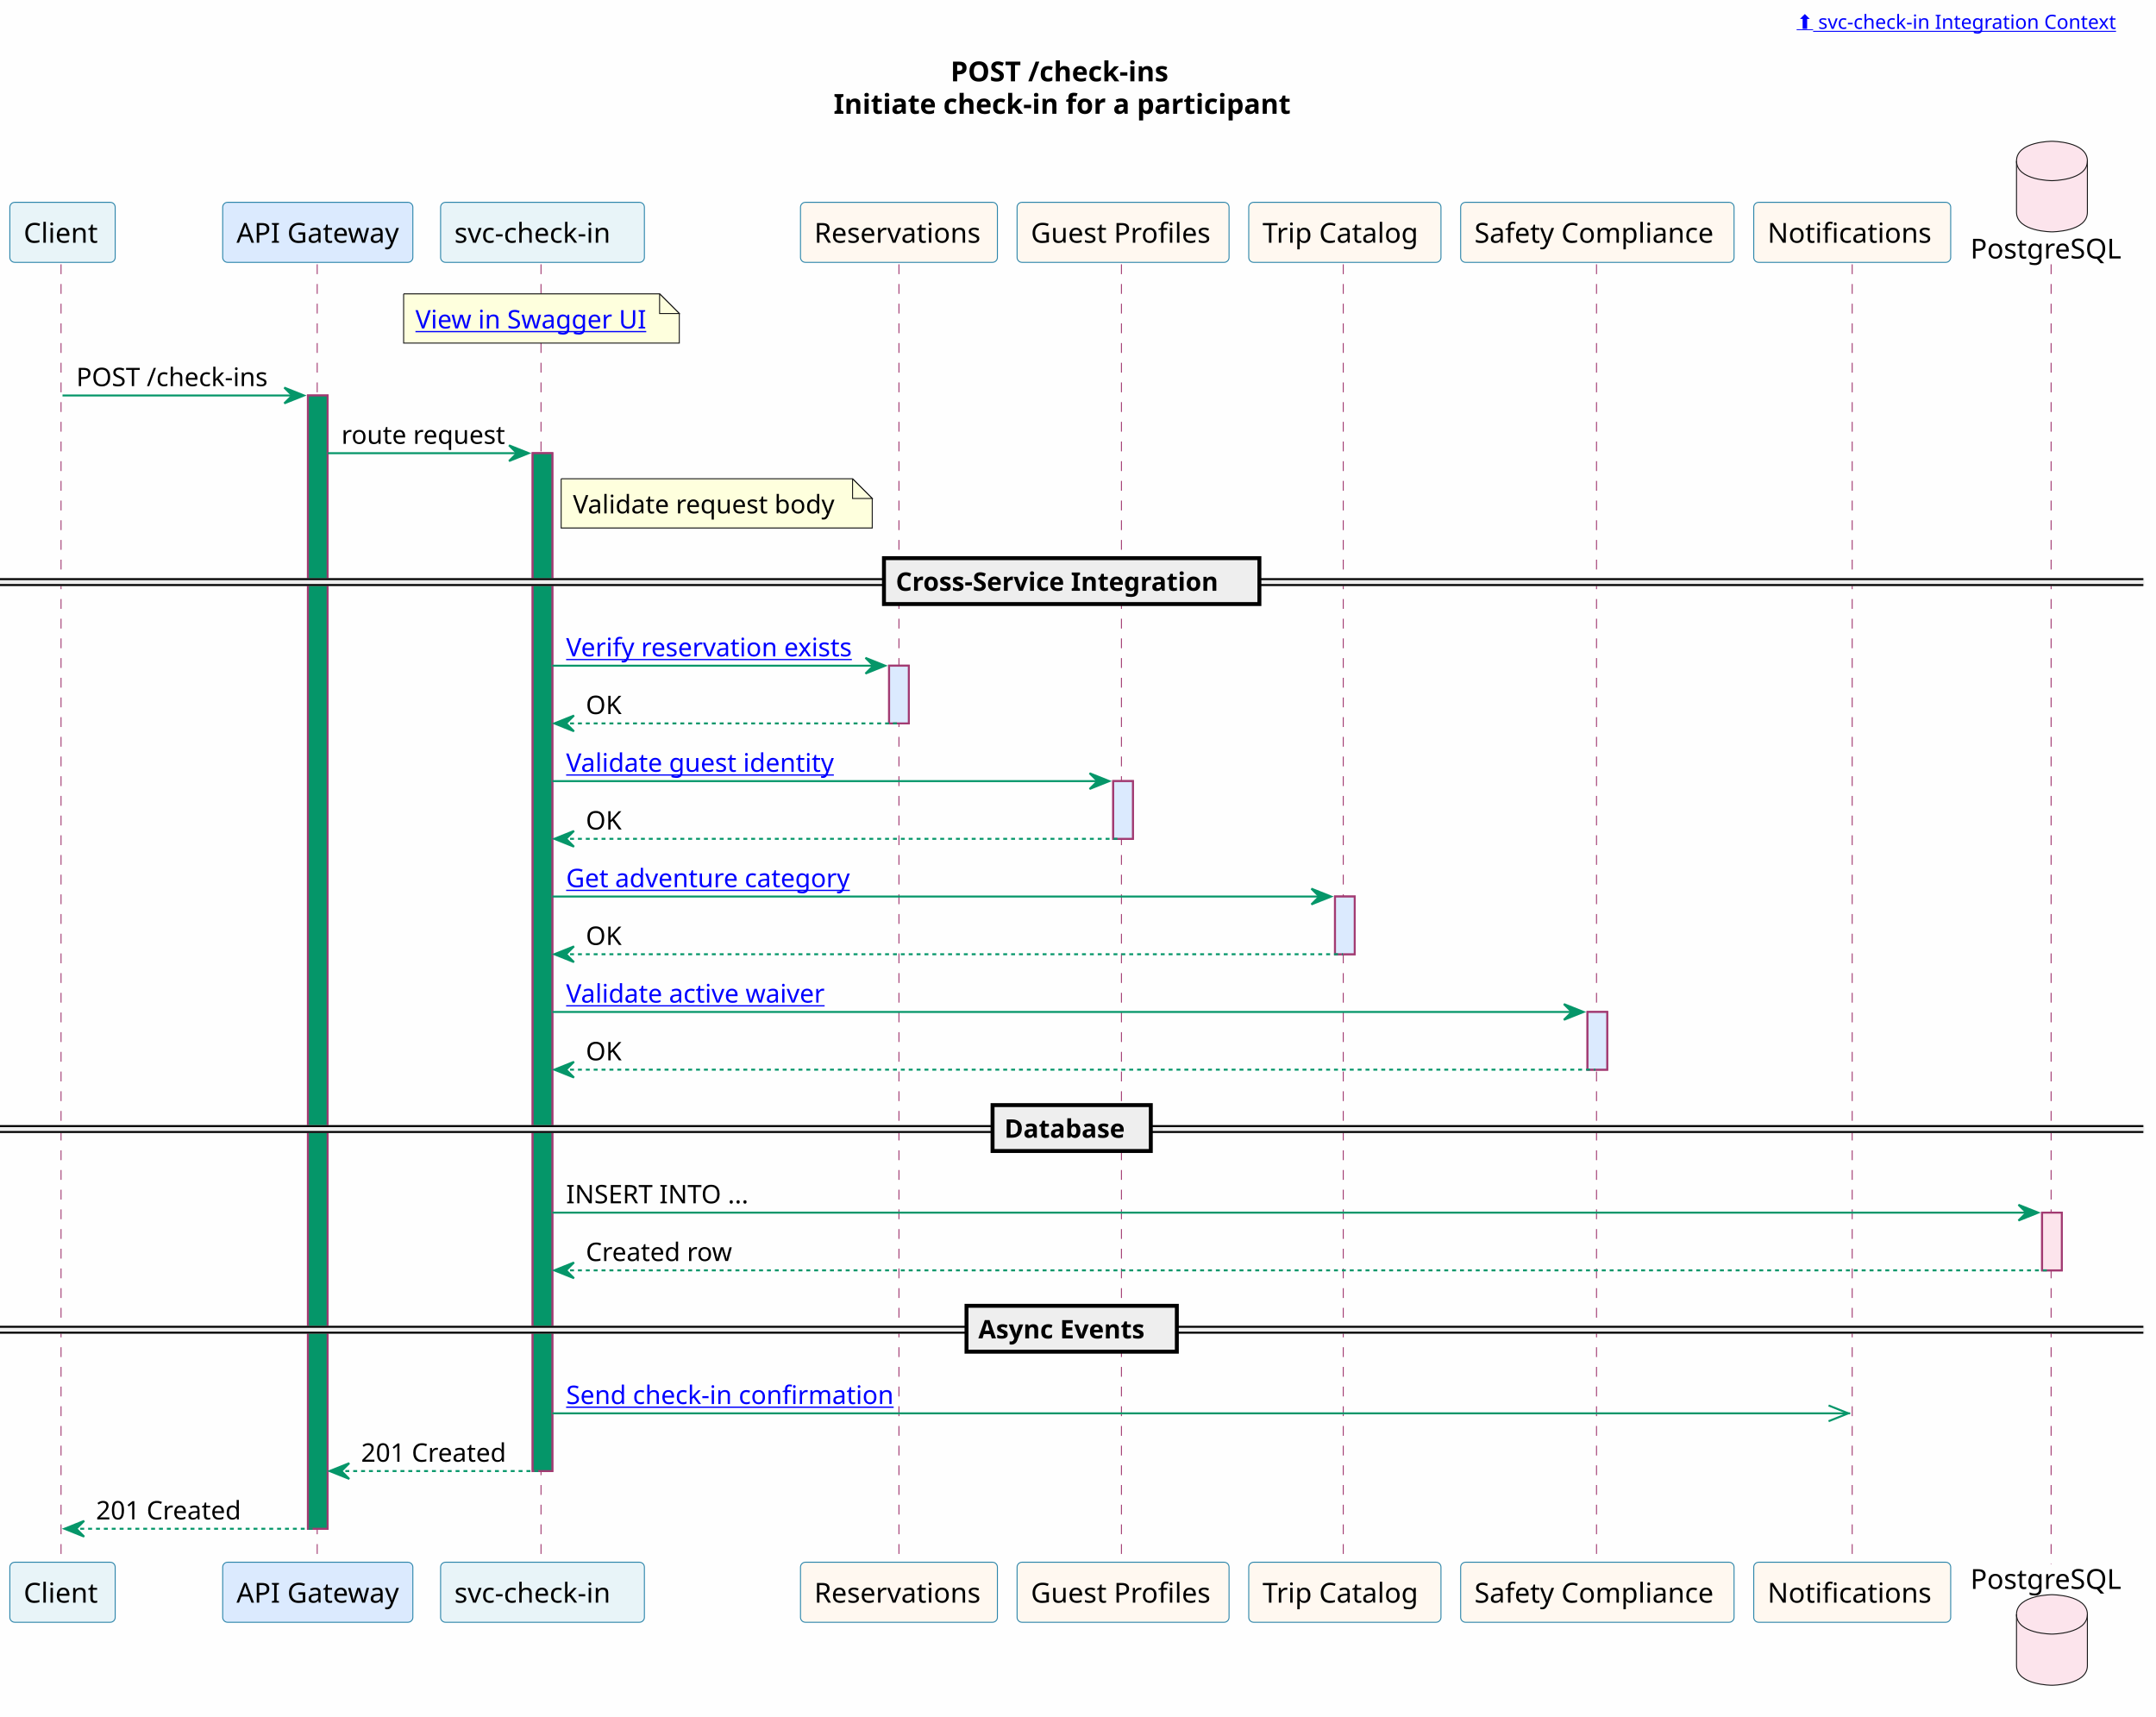
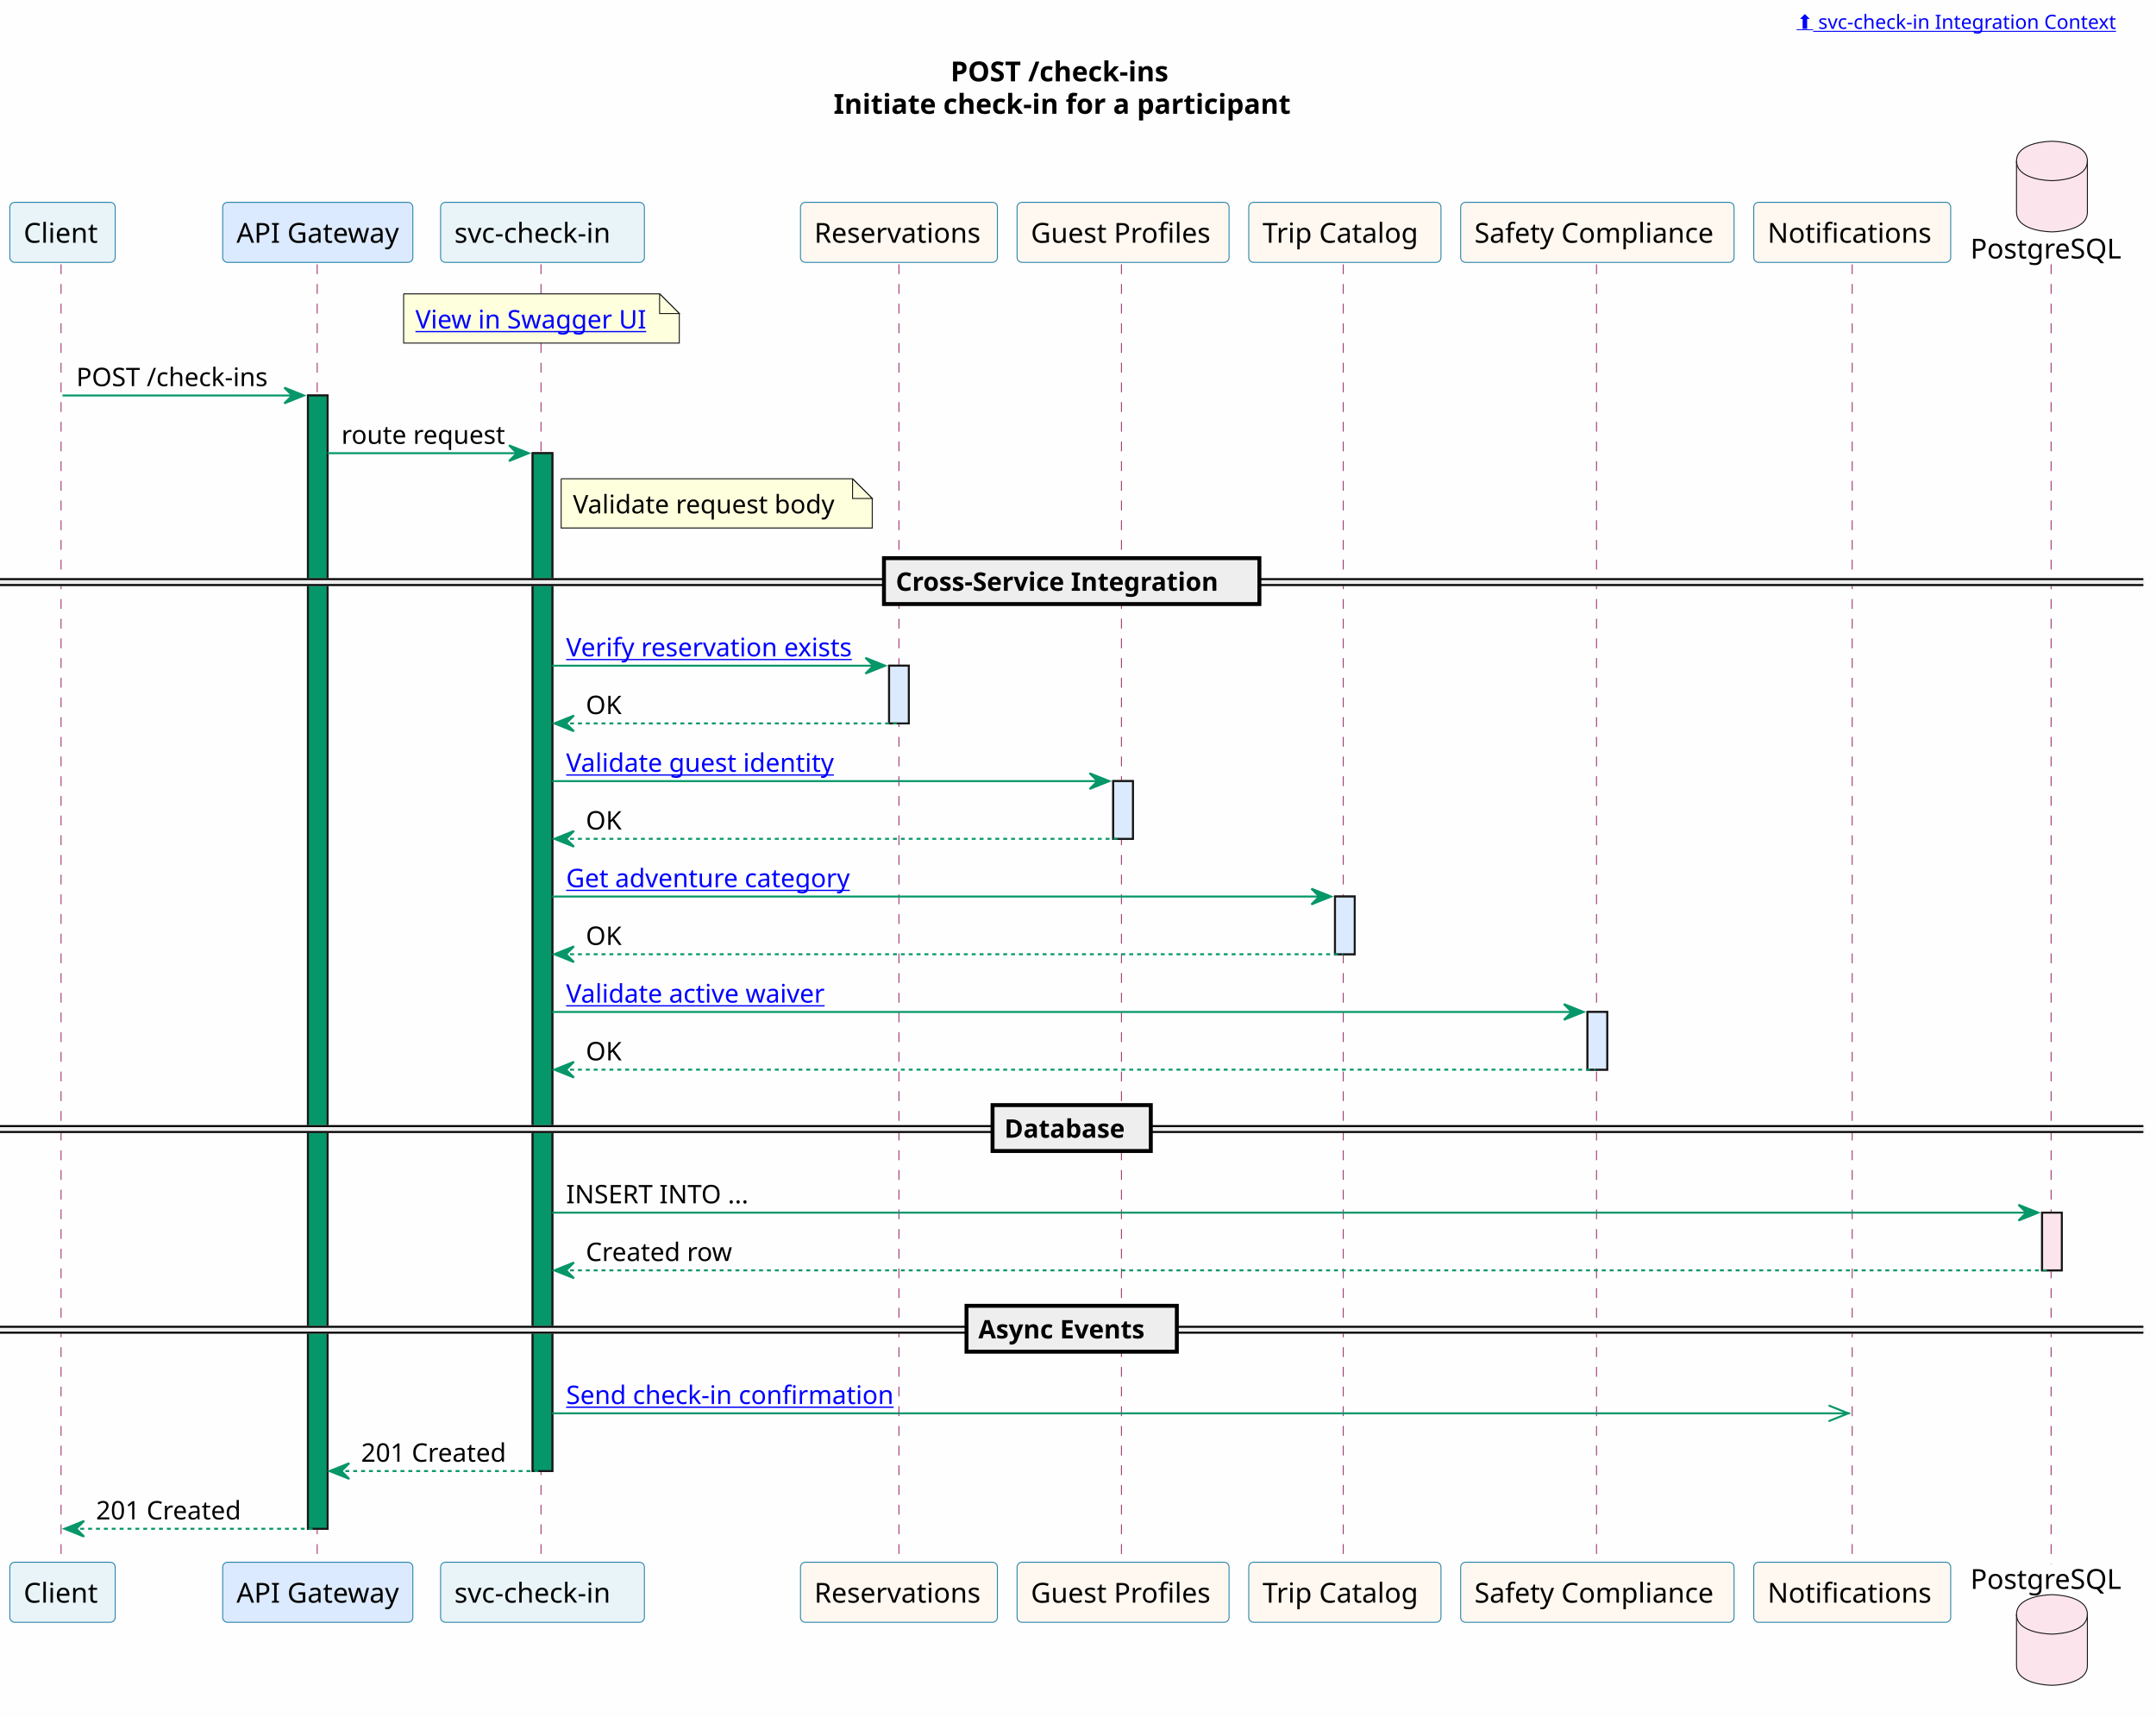
<svg xmlns="http://www.w3.org/2000/svg" xmlns:xlink="http://www.w3.org/1999/xlink" contentStyleType="text/css" data-diagram-type="SEQUENCE" height="872px" preserveAspectRatio="none" style="width:1095px;height:872px;background:#FEFEFE;" version="1.1" viewBox="0 0 1095 872" width="1095px" zoomAndPan="magnify">
  <defs />
  <g>
    <rect fill="#FEFEFE" height="872" style="stroke:none;stroke-width:1;" width="1095" x="0" y="0" />
-     <text fill="#000000" font-family="Segoe UI" font-size="14" font-weight="bold" lengthAdjust="spacing" textLength="122.062" x="482.759" y="41.312">POST /check-ins</text>
-     <text fill="#000000" font-family="Segoe UI" font-size="14" font-weight="bold" lengthAdjust="spacing" textLength="240.844" x="423.368" y="57.801">Initiate check-in for a participant</text>
-     <g>
-       <rect fill="#059669" height="575.59" style="stroke:#A23B72;stroke-width:1;" width="10" x="156.39" y="200.863" />
-     </g>
-     <g>
-       <rect fill="#059669" height="516.969" style="stroke:#A23B72;stroke-width:1;" width="10" x="270.525" y="230.174" />
-     </g>
-     <g>
-       <rect fill="#DBEAFE" height="29.311" style="stroke:#A23B72;stroke-width:1;" width="10" x="451.564" y="338.106" />
-     </g>
-     <g>
-       <rect fill="#DBEAFE" height="29.311" style="stroke:#A23B72;stroke-width:1;" width="10" x="565.392" y="396.727" />
-     </g>
-     <g>
-       <rect fill="#DBEAFE" height="29.311" style="stroke:#A23B72;stroke-width:1;" width="10" x="678.033" y="455.348" />
-     </g>
-     <g>
-       <rect fill="#DBEAFE" height="29.311" style="stroke:#A23B72;stroke-width:1;" width="10" x="806.274" y="513.969" />
-     </g>
-     <g>
-       <rect fill="#FCE4EC" height="29.311" style="stroke:#A23B72;stroke-width:1;" width="10" x="1037.155" y="615.9" />
-     </g>
-     <g>
-       <rect fill="#000000" fill-opacity="0" height="660.211" width="8" x="27.752" y="134.242" />
-       <line style="stroke:#A23B72;stroke-width:0.5;stroke-dasharray:5,5;" x1="31" x2="31" y1="134.242" y2="794.453" />
-     </g>
-     <g>
-       <rect fill="#000000" fill-opacity="0" height="660.211" width="8" x="157.39" y="134.242" />
-       <line style="stroke:#A23B72;stroke-width:0.5;stroke-dasharray:5,5;" x1="161.101" x2="161.101" y1="134.242" y2="794.453" />
-     </g>
-     <g>
-       <rect fill="#000000" fill-opacity="0" height="660.211" width="8" x="271.525" y="134.242" />
-       <line style="stroke:#A23B72;stroke-width:0.5;stroke-dasharray:5,5;" x1="274.773" x2="274.773" y1="134.242" y2="794.453" />
-     </g>
-     <g>
-       <rect fill="#000000" fill-opacity="0" height="660.211" width="8" x="452.564" y="134.242" />
-       <line style="stroke:#A23B72;stroke-width:0.5;stroke-dasharray:5,5;" x1="456.562" x2="456.562" y1="134.242" y2="794.453" />
-     </g>
-     <g>
-       <rect fill="#000000" fill-opacity="0" height="660.211" width="8" x="566.392" y="134.242" />
-       <line style="stroke:#A23B72;stroke-width:0.5;stroke-dasharray:5,5;" x1="569.565" x2="569.565" y1="134.242" y2="794.453" />
-     </g>
-     <g>
-       <rect fill="#000000" fill-opacity="0" height="660.211" width="8" x="679.033" y="134.242" />
-       <line style="stroke:#A23B72;stroke-width:0.5;stroke-dasharray:5,5;" x1="682.218" x2="682.218" y1="134.242" y2="794.453" />
-     </g>
-     <g>
-       <rect fill="#000000" fill-opacity="0" height="660.211" width="8" x="807.274" y="134.242" />
-       <line style="stroke:#A23B72;stroke-width:0.5;stroke-dasharray:5,5;" x1="810.849" x2="810.849" y1="134.242" y2="794.453" />
-     </g>
-     <g>
-       <rect fill="#000000" fill-opacity="0" height="660.211" width="8" x="936.715" y="134.242" />
-       <line style="stroke:#A23B72;stroke-width:0.5;stroke-dasharray:5,5;" x1="940.7" x2="940.7" y1="134.242" y2="794.453" />
-     </g>
-     <g>
-       <rect fill="#000000" fill-opacity="0" height="660.211" width="8" x="1038.155" y="134.242" />
-       <line style="stroke:#A23B72;stroke-width:0.5;stroke-dasharray:5,5;" x1="1041.73" x2="1041.73" y1="134.242" y2="794.453" />
-     </g>
-     <g class="participant participant-head" data-participant="Client">
+     <text fill="#000000" font-family="'Segoe UI'" font-size="14" font-weight="bold" lengthAdjust="spacing" textLength="122.062" x="482.759" y="41.312">POST /check-ins</text>
+     <text fill="#000000" font-family="'Segoe UI'" font-size="14" font-weight="bold" lengthAdjust="spacing" textLength="240.844" x="423.368" y="57.801">Initiate check-in for a participant</text>
+     <g>
+       <rect fill="#059669" height="575.59" style="stroke:#181818;stroke-width:1;" width="10" x="156.39" y="200.863" />
+     </g>
+     <g>
+       <rect fill="#059669" height="516.969" style="stroke:#181818;stroke-width:1;" width="10" x="270.525" y="230.174" />
+     </g>
+     <g>
+       <rect fill="#DBEAFE" height="29.311" style="stroke:#181818;stroke-width:1;" width="10" x="451.564" y="338.106" />
+     </g>
+     <g>
+       <rect fill="#DBEAFE" height="29.311" style="stroke:#181818;stroke-width:1;" width="10" x="565.392" y="396.727" />
+     </g>
+     <g>
+       <rect fill="#DBEAFE" height="29.311" style="stroke:#181818;stroke-width:1;" width="10" x="678.033" y="455.348" />
+     </g>
+     <g>
+       <rect fill="#DBEAFE" height="29.311" style="stroke:#181818;stroke-width:1;" width="10" x="806.274" y="513.969" />
+     </g>
+     <g>
+       <rect fill="#FCE4EC" height="29.311" style="stroke:#181818;stroke-width:1;" width="10" x="1037.155" y="615.9" />
+     </g>
+     <g class="participant-lifeline" data-entity-uid="part1" data-qualified-name="Client" id="part1-lifeline">
+       <g>
+         <rect fill="#000000" fill-opacity="0" height="660.211" width="8" x="27.752" y="134.242" />
+         <line style="stroke:#A23B72;stroke-width:0.5;stroke-dasharray:5,5;" x1="31" x2="31" y1="134.242" y2="794.453" />
+       </g>
+     </g>
+     <g class="participant-lifeline" data-entity-uid="part2" data-qualified-name="GW" id="part2-lifeline">
+       <g>
+         <rect fill="#000000" fill-opacity="0" height="660.211" width="8" x="157.39" y="134.242" />
+         <line style="stroke:#A23B72;stroke-width:0.5;stroke-dasharray:5,5;" x1="161.101" x2="161.101" y1="134.242" y2="794.453" />
+       </g>
+     </g>
+     <g class="participant-lifeline" data-entity-uid="part3" data-qualified-name="Svc" id="part3-lifeline">
+       <g>
+         <rect fill="#000000" fill-opacity="0" height="660.211" width="8" x="271.525" y="134.242" />
+         <line style="stroke:#A23B72;stroke-width:0.5;stroke-dasharray:5,5;" x1="274.773" x2="274.773" y1="134.242" y2="794.453" />
+       </g>
+     </g>
+     <g class="participant-lifeline" data-entity-uid="part4" data-qualified-name="Res" id="part4-lifeline">
+       <g>
+         <rect fill="#000000" fill-opacity="0" height="660.211" width="8" x="452.564" y="134.242" />
+         <line style="stroke:#A23B72;stroke-width:0.5;stroke-dasharray:5,5;" x1="456.562" x2="456.562" y1="134.242" y2="794.453" />
+       </g>
+     </g>
+     <g class="participant-lifeline" data-entity-uid="part5" data-qualified-name="GP" id="part5-lifeline">
+       <g>
+         <rect fill="#000000" fill-opacity="0" height="660.211" width="8" x="566.392" y="134.242" />
+         <line style="stroke:#A23B72;stroke-width:0.5;stroke-dasharray:5,5;" x1="569.565" x2="569.565" y1="134.242" y2="794.453" />
+       </g>
+     </g>
+     <g class="participant-lifeline" data-entity-uid="part6" data-qualified-name="TC" id="part6-lifeline">
+       <g>
+         <rect fill="#000000" fill-opacity="0" height="660.211" width="8" x="679.033" y="134.242" />
+         <line style="stroke:#A23B72;stroke-width:0.5;stroke-dasharray:5,5;" x1="682.218" x2="682.218" y1="134.242" y2="794.453" />
+       </g>
+     </g>
+     <g class="participant-lifeline" data-entity-uid="part7" data-qualified-name="Safety" id="part7-lifeline">
+       <g>
+         <rect fill="#000000" fill-opacity="0" height="660.211" width="8" x="807.274" y="134.242" />
+         <line style="stroke:#A23B72;stroke-width:0.5;stroke-dasharray:5,5;" x1="810.849" x2="810.849" y1="134.242" y2="794.453" />
+       </g>
+     </g>
+     <g class="participant-lifeline" data-entity-uid="part8" data-qualified-name="Ntfy" id="part8-lifeline">
+       <g>
+         <rect fill="#000000" fill-opacity="0" height="660.211" width="8" x="936.715" y="134.242" />
+         <line style="stroke:#A23B72;stroke-width:0.5;stroke-dasharray:5,5;" x1="940.7" x2="940.7" y1="134.242" y2="794.453" />
+       </g>
+     </g>
+     <g class="participant-lifeline" data-entity-uid="part9" data-qualified-name="DB" id="part9-lifeline">
+       <g>
+         <rect fill="#000000" fill-opacity="0" height="660.211" width="8" x="1038.155" y="134.242" />
+         <line style="stroke:#A23B72;stroke-width:0.5;stroke-dasharray:5,5;" x1="1041.73" x2="1041.73" y1="134.242" y2="794.453" />
+       </g>
+     </g>
+     <g class="participant participant-head" data-entity-uid="part1" data-qualified-name="Client" id="part1-head">
      <a href="/applications/" target="_top" title="/applications/" xlink:actuate="onRequest" xlink:href="/applications/" xlink:show="new" xlink:title="/applications/" xlink:type="simple">
        <rect fill="#E8F4F8" height="30.488" rx="2.5" ry="2.5" style="stroke:#2E86AB;stroke-width:0.5;" width="53.505" x="5" y="102.754" />
-         <text fill="#000000" font-family="Segoe UI" font-size="14" lengthAdjust="spacing" textLength="39.505" x="12" y="123.289">Client</text>
-       </a>
-     </g>
-     <g class="participant participant-tail" data-participant="Client">
+         <text fill="#000000" font-family="'Segoe UI'" font-size="14" lengthAdjust="spacing" textLength="39.505" x="12" y="123.289">Client</text>
+       </a>
+     </g>
+     <g class="participant participant-tail" data-entity-uid="part1" data-qualified-name="Client" id="part1-tail">
      <a href="/applications/" target="_top" title="/applications/" xlink:actuate="onRequest" xlink:href="/applications/" xlink:show="new" xlink:title="/applications/" xlink:type="simple">
        <rect fill="#E8F4F8" height="30.488" rx="2.5" ry="2.5" style="stroke:#2E86AB;stroke-width:0.5;" width="53.505" x="5" y="793.453" />
-         <text fill="#000000" font-family="Segoe UI" font-size="14" lengthAdjust="spacing" textLength="39.505" x="12" y="813.988">Client</text>
-       </a>
-     </g>
-     <g class="participant participant-head" data-participant="GW">
-       <rect fill="#DBEAFE" height="30.488" rx="2.5" ry="2.5" style="stroke:#2E86AB;stroke-width:0.5;" width="96.578" x="113.101" y="102.754" />
-       <text fill="#000000" font-family="Segoe UI" font-size="14" lengthAdjust="spacing" textLength="82.578" x="120.101" y="123.289">API Gateway</text>
-     </g>
-     <g class="participant participant-tail" data-participant="GW">
-       <rect fill="#DBEAFE" height="30.488" rx="2.5" ry="2.5" style="stroke:#2E86AB;stroke-width:0.5;" width="96.578" x="113.101" y="793.453" />
-       <text fill="#000000" font-family="Segoe UI" font-size="14" lengthAdjust="spacing" textLength="82.578" x="120.101" y="813.988">API Gateway</text>
-     </g>
-     <g class="participant participant-head" data-participant="Svc">
+         <text fill="#000000" font-family="'Segoe UI'" font-size="14" lengthAdjust="spacing" textLength="39.505" x="12" y="813.988">Client</text>
+       </a>
+     </g>
+     <g class="participant participant-head" data-entity-uid="part2" data-qualified-name="GW" id="part2-head">
+       <a href="/actors/#api-gateway" target="_top" title="/actors/#api-gateway" xlink:actuate="onRequest" xlink:href="/actors/#api-gateway" xlink:show="new" xlink:title="/actors/#api-gateway" xlink:type="simple">
+         <rect fill="#DBEAFE" height="30.488" rx="2.5" ry="2.5" style="stroke:#2E86AB;stroke-width:0.5;" width="96.578" x="113.101" y="102.754" />
+         <text fill="#000000" font-family="'Segoe UI'" font-size="14" lengthAdjust="spacing" textLength="82.578" x="120.101" y="123.289">API Gateway</text>
+       </a>
+     </g>
+     <g class="participant participant-tail" data-entity-uid="part2" data-qualified-name="GW" id="part2-tail">
+       <a href="/actors/#api-gateway" target="_top" title="/actors/#api-gateway" xlink:actuate="onRequest" xlink:href="/actors/#api-gateway" xlink:show="new" xlink:title="/actors/#api-gateway" xlink:type="simple">
+         <rect fill="#DBEAFE" height="30.488" rx="2.5" ry="2.5" style="stroke:#2E86AB;stroke-width:0.5;" width="96.578" x="113.101" y="793.453" />
+         <text fill="#000000" font-family="'Segoe UI'" font-size="14" lengthAdjust="spacing" textLength="82.578" x="120.101" y="813.988">API Gateway</text>
+       </a>
+     </g>
+     <g class="participant participant-head" data-entity-uid="part3" data-qualified-name="Svc" id="part3-head">
      <a href="/microservices/svc-check-in/" target="_top" title="/microservices/svc-check-in/" xlink:actuate="onRequest" xlink:href="/microservices/svc-check-in/" xlink:show="new" xlink:title="/microservices/svc-check-in/" xlink:type="simple">
        <rect fill="#E8F4F8" height="30.488" rx="2.5" ry="2.5" style="stroke:#2E86AB;stroke-width:0.5;" width="103.503" x="223.773" y="102.754" />
-         <text fill="#000000" font-family="Segoe UI" font-size="14" lengthAdjust="spacing" textLength="89.503" x="230.773" y="123.289">svc-check-in</text>
-       </a>
-     </g>
-     <g class="participant participant-tail" data-participant="Svc">
+         <text fill="#000000" font-family="'Segoe UI'" font-size="14" lengthAdjust="spacing" textLength="89.503" x="230.773" y="123.289">svc-check-in</text>
+       </a>
+     </g>
+     <g class="participant participant-tail" data-entity-uid="part3" data-qualified-name="Svc" id="part3-tail">
      <a href="/microservices/svc-check-in/" target="_top" title="/microservices/svc-check-in/" xlink:actuate="onRequest" xlink:href="/microservices/svc-check-in/" xlink:show="new" xlink:title="/microservices/svc-check-in/" xlink:type="simple">
        <rect fill="#E8F4F8" height="30.488" rx="2.5" ry="2.5" style="stroke:#2E86AB;stroke-width:0.5;" width="103.503" x="223.773" y="793.453" />
-         <text fill="#000000" font-family="Segoe UI" font-size="14" lengthAdjust="spacing" textLength="89.503" x="230.773" y="813.988">svc-check-in</text>
-       </a>
-     </g>
-     <g class="participant participant-head" data-participant="Res">
+         <text fill="#000000" font-family="'Segoe UI'" font-size="14" lengthAdjust="spacing" textLength="89.503" x="230.773" y="813.988">svc-check-in</text>
+       </a>
+     </g>
+     <g class="participant participant-head" data-entity-uid="part4" data-qualified-name="Res" id="part4-head">
      <a href="/microservices/svc-reservations/" target="_top" title="/microservices/svc-reservations/" xlink:actuate="onRequest" xlink:href="/microservices/svc-reservations/" xlink:show="new" xlink:title="/microservices/svc-reservations/" xlink:type="simple">
        <rect fill="#FFF8F0" height="30.488" rx="2.5" ry="2.5" style="stroke:#2E86AB;stroke-width:0.5;" width="100.003" x="406.562" y="102.754" />
-         <text fill="#000000" font-family="Segoe UI" font-size="14" lengthAdjust="spacing" textLength="86.003" x="413.562" y="123.289">Reservations</text>
-       </a>
-     </g>
-     <g class="participant participant-tail" data-participant="Res">
+         <text fill="#000000" font-family="'Segoe UI'" font-size="14" lengthAdjust="spacing" textLength="86.003" x="413.562" y="123.289">Reservations</text>
+       </a>
+     </g>
+     <g class="participant participant-tail" data-entity-uid="part4" data-qualified-name="Res" id="part4-tail">
      <a href="/microservices/svc-reservations/" target="_top" title="/microservices/svc-reservations/" xlink:actuate="onRequest" xlink:href="/microservices/svc-reservations/" xlink:show="new" xlink:title="/microservices/svc-reservations/" xlink:type="simple">
        <rect fill="#FFF8F0" height="30.488" rx="2.5" ry="2.5" style="stroke:#2E86AB;stroke-width:0.5;" width="100.003" x="406.562" y="793.453" />
-         <text fill="#000000" font-family="Segoe UI" font-size="14" lengthAdjust="spacing" textLength="86.003" x="413.562" y="813.988">Reservations</text>
-       </a>
-     </g>
-     <g class="participant participant-head" data-participant="GP">
+         <text fill="#000000" font-family="'Segoe UI'" font-size="14" lengthAdjust="spacing" textLength="86.003" x="413.562" y="813.988">Reservations</text>
+       </a>
+     </g>
+     <g class="participant participant-head" data-entity-uid="part5" data-qualified-name="GP" id="part5-head">
      <a href="/microservices/svc-guest-profiles/" target="_top" title="/microservices/svc-guest-profiles/" xlink:actuate="onRequest" xlink:href="/microservices/svc-guest-profiles/" xlink:show="new" xlink:title="/microservices/svc-guest-profiles/" xlink:type="simple">
        <rect fill="#FFF8F0" height="30.488" rx="2.5" ry="2.5" style="stroke:#2E86AB;stroke-width:0.5;" width="107.652" x="516.565" y="102.754" />
-         <text fill="#000000" font-family="Segoe UI" font-size="14" lengthAdjust="spacing" textLength="93.652" x="523.565" y="123.289">Guest Profiles</text>
-       </a>
-     </g>
-     <g class="participant participant-tail" data-participant="GP">
+         <text fill="#000000" font-family="'Segoe UI'" font-size="14" lengthAdjust="spacing" textLength="93.652" x="523.565" y="123.289">Guest Profiles</text>
+       </a>
+     </g>
+     <g class="participant participant-tail" data-entity-uid="part5" data-qualified-name="GP" id="part5-tail">
      <a href="/microservices/svc-guest-profiles/" target="_top" title="/microservices/svc-guest-profiles/" xlink:actuate="onRequest" xlink:href="/microservices/svc-guest-profiles/" xlink:show="new" xlink:title="/microservices/svc-guest-profiles/" xlink:type="simple">
        <rect fill="#FFF8F0" height="30.488" rx="2.5" ry="2.5" style="stroke:#2E86AB;stroke-width:0.5;" width="107.652" x="516.565" y="793.453" />
-         <text fill="#000000" font-family="Segoe UI" font-size="14" lengthAdjust="spacing" textLength="93.652" x="523.565" y="813.988">Guest Profiles</text>
-       </a>
-     </g>
-     <g class="participant participant-head" data-participant="TC">
+         <text fill="#000000" font-family="'Segoe UI'" font-size="14" lengthAdjust="spacing" textLength="93.652" x="523.565" y="813.988">Guest Profiles</text>
+       </a>
+     </g>
+     <g class="participant participant-head" data-entity-uid="part6" data-qualified-name="TC" id="part6-head">
      <a href="/microservices/svc-trip-catalog/" target="_top" title="/microservices/svc-trip-catalog/" xlink:actuate="onRequest" xlink:href="/microservices/svc-trip-catalog/" xlink:show="new" xlink:title="/microservices/svc-trip-catalog/" xlink:type="simple">
        <rect fill="#FFF8F0" height="30.488" rx="2.5" ry="2.5" style="stroke:#2E86AB;stroke-width:0.5;" width="97.631" x="634.218" y="102.754" />
-         <text fill="#000000" font-family="Segoe UI" font-size="14" lengthAdjust="spacing" textLength="83.631" x="641.218" y="123.289">Trip Catalog</text>
-       </a>
-     </g>
-     <g class="participant participant-tail" data-participant="TC">
+         <text fill="#000000" font-family="'Segoe UI'" font-size="14" lengthAdjust="spacing" textLength="83.631" x="641.218" y="123.289">Trip Catalog</text>
+       </a>
+     </g>
+     <g class="participant participant-tail" data-entity-uid="part6" data-qualified-name="TC" id="part6-tail">
      <a href="/microservices/svc-trip-catalog/" target="_top" title="/microservices/svc-trip-catalog/" xlink:actuate="onRequest" xlink:href="/microservices/svc-trip-catalog/" xlink:show="new" xlink:title="/microservices/svc-trip-catalog/" xlink:type="simple">
        <rect fill="#FFF8F0" height="30.488" rx="2.5" ry="2.5" style="stroke:#2E86AB;stroke-width:0.5;" width="97.631" x="634.218" y="793.453" />
-         <text fill="#000000" font-family="Segoe UI" font-size="14" lengthAdjust="spacing" textLength="83.631" x="641.218" y="813.988">Trip Catalog</text>
-       </a>
-     </g>
-     <g class="participant participant-head" data-participant="Safety">
+         <text fill="#000000" font-family="'Segoe UI'" font-size="14" lengthAdjust="spacing" textLength="83.631" x="641.218" y="813.988">Trip Catalog</text>
+       </a>
+     </g>
+     <g class="participant participant-head" data-entity-uid="part7" data-qualified-name="Safety" id="part7-head">
      <a href="/microservices/svc-safety-compliance/" target="_top" title="/microservices/svc-safety-compliance/" xlink:actuate="onRequest" xlink:href="/microservices/svc-safety-compliance/" xlink:show="new" xlink:title="/microservices/svc-safety-compliance/" xlink:type="simple">
        <rect fill="#FFF8F0" height="30.488" rx="2.5" ry="2.5" style="stroke:#2E86AB;stroke-width:0.5;" width="138.852" x="741.849" y="102.754" />
-         <text fill="#000000" font-family="Segoe UI" font-size="14" lengthAdjust="spacing" textLength="124.852" x="748.849" y="123.289">Safety Compliance</text>
-       </a>
-     </g>
-     <g class="participant participant-tail" data-participant="Safety">
+         <text fill="#000000" font-family="'Segoe UI'" font-size="14" lengthAdjust="spacing" textLength="124.852" x="748.849" y="123.289">Safety Compliance</text>
+       </a>
+     </g>
+     <g class="participant participant-tail" data-entity-uid="part7" data-qualified-name="Safety" id="part7-tail">
      <a href="/microservices/svc-safety-compliance/" target="_top" title="/microservices/svc-safety-compliance/" xlink:actuate="onRequest" xlink:href="/microservices/svc-safety-compliance/" xlink:show="new" xlink:title="/microservices/svc-safety-compliance/" xlink:type="simple">
        <rect fill="#FFF8F0" height="30.488" rx="2.5" ry="2.5" style="stroke:#2E86AB;stroke-width:0.5;" width="138.852" x="741.849" y="793.453" />
-         <text fill="#000000" font-family="Segoe UI" font-size="14" lengthAdjust="spacing" textLength="124.852" x="748.849" y="813.988">Safety Compliance</text>
-       </a>
-     </g>
-     <g class="participant participant-head" data-participant="Ntfy">
+         <text fill="#000000" font-family="'Segoe UI'" font-size="14" lengthAdjust="spacing" textLength="124.852" x="748.849" y="813.988">Safety Compliance</text>
+       </a>
+     </g>
+     <g class="participant participant-head" data-entity-uid="part8" data-qualified-name="Ntfy" id="part8-head">
      <a href="/microservices/svc-notifications/" target="_top" title="/microservices/svc-notifications/" xlink:actuate="onRequest" xlink:href="/microservices/svc-notifications/" xlink:show="new" xlink:title="/microservices/svc-notifications/" xlink:type="simple">
        <rect fill="#FFF8F0" height="30.488" rx="2.5" ry="2.5" style="stroke:#2E86AB;stroke-width:0.5;" width="100.03" x="890.7" y="102.754" />
-         <text fill="#000000" font-family="Segoe UI" font-size="14" lengthAdjust="spacing" textLength="86.03" x="897.7" y="123.289">Notifications</text>
-       </a>
-     </g>
-     <g class="participant participant-tail" data-participant="Ntfy">
+         <text fill="#000000" font-family="'Segoe UI'" font-size="14" lengthAdjust="spacing" textLength="86.03" x="897.7" y="123.289">Notifications</text>
+       </a>
+     </g>
+     <g class="participant participant-tail" data-entity-uid="part8" data-qualified-name="Ntfy" id="part8-tail">
      <a href="/microservices/svc-notifications/" target="_top" title="/microservices/svc-notifications/" xlink:actuate="onRequest" xlink:href="/microservices/svc-notifications/" xlink:show="new" xlink:title="/microservices/svc-notifications/" xlink:type="simple">
        <rect fill="#FFF8F0" height="30.488" rx="2.5" ry="2.5" style="stroke:#2E86AB;stroke-width:0.5;" width="100.03" x="890.7" y="793.453" />
-         <text fill="#000000" font-family="Segoe UI" font-size="14" lengthAdjust="spacing" textLength="86.03" x="897.7" y="813.988">Notifications</text>
-       </a>
-     </g>
-     <g class="participant participant-head" data-participant="DB">
-       <text fill="#000000" font-family="Segoe UI" font-size="14" lengthAdjust="spacing" textLength="76.85" x="1000.731" y="131.289">PostgreSQL</text>
+         <text fill="#000000" font-family="'Segoe UI'" font-size="14" lengthAdjust="spacing" textLength="86.03" x="897.7" y="813.988">Notifications</text>
+       </a>
+     </g>
+     <g class="participant participant-head" data-entity-uid="part9" data-qualified-name="DB" id="part9-head">
+       <text fill="#000000" font-family="'Segoe UI'" font-size="14" lengthAdjust="spacing" textLength="76.85" x="1000.731" y="131.289">PostgreSQL</text>
      <path d="M1024.155,81.754 C1024.155,71.754 1042.155,71.754 1042.155,71.754 C1042.155,71.754 1060.155,71.754 1060.155,81.754 L1060.155,107.754 C1060.155,117.754 1042.155,117.754 1042.155,117.754 C1042.155,117.754 1024.155,117.754 1024.155,107.754 L1024.155,81.754" fill="#FCE4EC" style="stroke:#181818;stroke-width:0.5;" />
      <path d="M1024.155,81.754 C1024.155,91.754 1042.155,91.754 1042.155,91.754 C1042.155,91.754 1060.155,91.754 1060.155,81.754" fill="none" style="stroke:#181818;stroke-width:0.5;" />
    </g>
-     <g class="participant participant-tail" data-participant="DB">
-       <text fill="#000000" font-family="Segoe UI" font-size="14" lengthAdjust="spacing" textLength="76.85" x="1000.731" y="806.988">PostgreSQL</text>
+     <g class="participant participant-tail" data-entity-uid="part9" data-qualified-name="DB" id="part9-tail">
+       <text fill="#000000" font-family="'Segoe UI'" font-size="14" lengthAdjust="spacing" textLength="76.85" x="1000.731" y="806.988">PostgreSQL</text>
      <path d="M1024.155,819.941 C1024.155,809.941 1042.155,809.941 1042.155,809.941 C1042.155,809.941 1060.155,809.941 1060.155,819.941 L1060.155,845.941 C1060.155,855.941 1042.155,855.941 1042.155,855.941 C1042.155,855.941 1024.155,855.941 1024.155,845.941 L1024.155,819.941" fill="#FCE4EC" style="stroke:#181818;stroke-width:0.5;" />
      <path d="M1024.155,819.941 C1024.155,829.941 1042.155,829.941 1042.155,829.941 C1042.155,829.941 1060.155,829.941 1060.155,819.941" fill="none" style="stroke:#181818;stroke-width:0.5;" />
    </g>
    <g>
-       <rect fill="#059669" height="575.59" style="stroke:#A23B72;stroke-width:1;" width="10" x="156.39" y="200.863" />
-     </g>
-     <g>
-       <rect fill="#059669" height="516.969" style="stroke:#A23B72;stroke-width:1;" width="10" x="270.525" y="230.174" />
-     </g>
-     <g>
-       <rect fill="#DBEAFE" height="29.311" style="stroke:#A23B72;stroke-width:1;" width="10" x="451.564" y="338.106" />
-     </g>
-     <g>
-       <rect fill="#DBEAFE" height="29.311" style="stroke:#A23B72;stroke-width:1;" width="10" x="565.392" y="396.727" />
-     </g>
-     <g>
-       <rect fill="#DBEAFE" height="29.311" style="stroke:#A23B72;stroke-width:1;" width="10" x="678.033" y="455.348" />
-     </g>
-     <g>
-       <rect fill="#DBEAFE" height="29.311" style="stroke:#A23B72;stroke-width:1;" width="10" x="806.274" y="513.969" />
-     </g>
-     <g>
-       <rect fill="#FCE4EC" height="29.311" style="stroke:#A23B72;stroke-width:1;" width="10" x="1037.155" y="615.9" />
+       <rect fill="#059669" height="575.59" style="stroke:#181818;stroke-width:1;" width="10" x="156.39" y="200.863" />
+     </g>
+     <g>
+       <rect fill="#059669" height="516.969" style="stroke:#181818;stroke-width:1;" width="10" x="270.525" y="230.174" />
+     </g>
+     <g>
+       <rect fill="#DBEAFE" height="29.311" style="stroke:#181818;stroke-width:1;" width="10" x="451.564" y="338.106" />
+     </g>
+     <g>
+       <rect fill="#DBEAFE" height="29.311" style="stroke:#181818;stroke-width:1;" width="10" x="565.392" y="396.727" />
+     </g>
+     <g>
+       <rect fill="#DBEAFE" height="29.311" style="stroke:#181818;stroke-width:1;" width="10" x="678.033" y="455.348" />
+     </g>
+     <g>
+       <rect fill="#DBEAFE" height="29.311" style="stroke:#181818;stroke-width:1;" width="10" x="806.274" y="513.969" />
+     </g>
+     <g>
+       <rect fill="#FCE4EC" height="29.311" style="stroke:#181818;stroke-width:1;" width="10" x="1037.155" y="615.9" />
    </g>
    <path d="M205,149.242 L205,174.242 L345,174.242 L345,159.242 L335,149.242 L205,149.242" fill="#FEFFDD" style="stroke:#181818;stroke-width:0.5;" />
    <path d="M335,149.242 L335,159.242 L345,159.242 L335,149.242" fill="#FEFFDD" style="stroke:#181818;stroke-width:0.5;" />
    <a href="/services/api/svc-check-in.html#/Check-Ins/createCheckIn" target="_top" title="/services/api/svc-check-in.html#/Check-Ins/createCheckIn" xlink:actuate="onRequest" xlink:href="/services/api/svc-check-in.html#/Check-Ins/createCheckIn" xlink:show="new" xlink:title="/services/api/svc-check-in.html#/Check-Ins/createCheckIn" xlink:type="simple">
-       <text fill="#0000FF" font-family="Segoe UI" font-size="13" lengthAdjust="spacing" text-decoration="underline" textLength="119.406" x="211" y="166.81">View in Swagger UI</text>
+       <text fill="#0000FF" font-family="'Segoe UI'" font-size="13" lengthAdjust="spacing" text-decoration="underline" textLength="119.406" x="211" y="166.81">View in Swagger UI</text>
    </a>
-     <g class="message" data-participant-1="Client" data-participant-2="GW">
+     <g class="message" data-entity-1="part1" data-entity-2="part2" id="msg1">
      <polygon fill="#059669" points="144.39,196.863,154.39,200.863,144.39,204.863,148.39,200.863" style="stroke:#059669;stroke-width:1;" />
      <line style="stroke:#059669;stroke-width:1;" x1="31.752" x2="150.39" y1="200.863" y2="200.863" />
-       <text fill="#000000" font-family="Segoe UI" font-size="13" lengthAdjust="spacing" textLength="105.638" x="38.752" y="196.121">POST /check-ins</text>
-     </g>
-     <g class="message" data-participant-1="GW" data-participant-2="Svc">
+       <text fill="#000000" font-family="'Segoe UI'" font-size="13" lengthAdjust="spacing" textLength="105.638" x="38.752" y="196.121">POST /check-ins</text>
+     </g>
+     <g class="message" data-entity-1="part2" data-entity-2="part3" id="msg2">
      <polygon fill="#059669" points="258.525,226.174,268.525,230.174,258.525,234.174,262.525,230.174" style="stroke:#059669;stroke-width:1;" />
      <line style="stroke:#059669;stroke-width:1;" x1="166.39" x2="264.525" y1="230.174" y2="230.174" />
-       <text fill="#000000" font-family="Segoe UI" font-size="13" lengthAdjust="spacing" textLength="85.135" x="173.39" y="225.432">route request</text>
+       <text fill="#000000" font-family="'Segoe UI'" font-size="13" lengthAdjust="spacing" textLength="85.135" x="173.39" y="225.432">route request</text>
    </g>
    <path d="M285,243.174 L285,268.174 L443,268.174 L443,253.174 L433,243.174 L285,243.174" fill="#FEFFDD" style="stroke:#181818;stroke-width:0.5;" />
    <path d="M433,243.174 L433,253.174 L443,253.174 L433,243.174" fill="#FEFFDD" style="stroke:#181818;stroke-width:0.5;" />
-     <text fill="#000000" font-family="Segoe UI" font-size="13" lengthAdjust="spacing" textLength="137.573" x="291" y="260.742">Validate request body</text>
+     <text fill="#000000" font-family="'Segoe UI'" font-size="13" lengthAdjust="spacing" textLength="137.573" x="291" y="260.742">Validate request body</text>
    <rect fill="#EEEEEE" height="3" style="stroke:#EEEEEE;stroke-width:1;" width="1088.58" x="0" y="294.14" />
    <line style="stroke:#000000;stroke-width:1;" x1="0" x2="1088.58" y1="294.14" y2="294.14" />
    <line style="stroke:#000000;stroke-width:1;" x1="0" x2="1088.58" y1="297.14" y2="297.14" />
    <rect fill="#EEEEEE" height="23.311" style="stroke:#000000;stroke-width:2;" width="190.674" x="448.953" y="283.484" />
-     <text fill="#000000" font-family="Segoe UI" font-size="13" font-weight="bold" lengthAdjust="spacing" textLength="172.39" x="454.953" y="300.053">Cross-Service Integration</text>
-     <g class="message" data-participant-1="Svc" data-participant-2="Res">
+     <text fill="#000000" font-family="'Segoe UI'" font-size="13" font-weight="bold" lengthAdjust="spacing" textLength="172.39" x="454.953" y="300.053">Cross-Service Integration</text>
+     <g class="message" data-entity-1="part3" data-entity-2="part4" id="msg3">
      <polygon fill="#059669" points="439.564,334.106,449.564,338.106,439.564,342.106,443.564,338.106" style="stroke:#059669;stroke-width:1;" />
      <line style="stroke:#059669;stroke-width:1;" x1="280.525" x2="445.564" y1="338.106" y2="338.106" />
      <a href="/microservices/svc-reservations/#get-reservationsreservation_id-get-reservation-details" target="_top" title="/microservices/svc-reservations/#get-reservationsreservation_id-get-reservation-details" xlink:actuate="onRequest" xlink:href="/microservices/svc-reservations/#get-reservationsreservation_id-get-reservation-details" xlink:show="new" xlink:title="/microservices/svc-reservations/#get-reservationsreservation_id-get-reservation-details" xlink:type="simple">
-         <text fill="#0000FF" font-family="Segoe UI" font-size="13" lengthAdjust="spacing" text-decoration="underline" textLength="152.039" x="287.525" y="333.363">Verify reservation exists</text>
-       </a>
-     </g>
-     <g class="message" data-participant-1="Res" data-participant-2="Svc">
+         <text fill="#0000FF" font-family="'Segoe UI'" font-size="13" lengthAdjust="spacing" text-decoration="underline" textLength="152.039" x="287.525" y="333.363">Verify reservation exists</text>
+       </a>
+     </g>
+     <g class="message" data-entity-1="part4" data-entity-2="part3" id="msg4">
      <polygon fill="#059669" points="291.525,363.416,281.525,367.416,291.525,371.416,287.525,367.416" style="stroke:#059669;stroke-width:1;" />
      <line style="stroke:#059669;stroke-width:1;stroke-dasharray:2,2;" x1="285.525" x2="455.564" y1="367.416" y2="367.416" />
-       <text fill="#000000" font-family="Segoe UI" font-size="13" lengthAdjust="spacing" textLength="18.586" x="297.525" y="362.674">OK</text>
-     </g>
-     <g class="message" data-participant-1="Svc" data-participant-2="GP">
+       <text fill="#000000" font-family="'Segoe UI'" font-size="13" lengthAdjust="spacing" textLength="18.586" x="297.525" y="362.674">OK</text>
+     </g>
+     <g class="message" data-entity-1="part3" data-entity-2="part5" id="msg5">
      <polygon fill="#059669" points="553.392,392.727,563.392,396.727,553.392,400.727,557.392,396.727" style="stroke:#059669;stroke-width:1;" />
      <line style="stroke:#059669;stroke-width:1;" x1="280.525" x2="559.392" y1="396.727" y2="396.727" />
      <a href="/microservices/svc-guest-profiles/#get-guestsguest_id-get-guest-profile" target="_top" title="/microservices/svc-guest-profiles/#get-guestsguest_id-get-guest-profile" xlink:actuate="onRequest" xlink:href="/microservices/svc-guest-profiles/#get-guestsguest_id-get-guest-profile" xlink:show="new" xlink:title="/microservices/svc-guest-profiles/#get-guestsguest_id-get-guest-profile" xlink:type="simple">
-         <text fill="#0000FF" font-family="Segoe UI" font-size="13" lengthAdjust="spacing" text-decoration="underline" textLength="141.318" x="287.525" y="391.984">Validate guest identity</text>
-       </a>
-     </g>
-     <g class="message" data-participant-1="GP" data-participant-2="Svc">
+         <text fill="#0000FF" font-family="'Segoe UI'" font-size="13" lengthAdjust="spacing" text-decoration="underline" textLength="141.318" x="287.525" y="391.984">Validate guest identity</text>
+       </a>
+     </g>
+     <g class="message" data-entity-1="part5" data-entity-2="part3" id="msg6">
      <polygon fill="#059669" points="291.525,422.037,281.525,426.037,291.525,430.037,287.525,426.037" style="stroke:#059669;stroke-width:1;" />
      <line style="stroke:#059669;stroke-width:1;stroke-dasharray:2,2;" x1="285.525" x2="569.392" y1="426.037" y2="426.037" />
-       <text fill="#000000" font-family="Segoe UI" font-size="13" lengthAdjust="spacing" textLength="18.586" x="297.525" y="421.295">OK</text>
-     </g>
-     <g class="message" data-participant-1="Svc" data-participant-2="TC">
+       <text fill="#000000" font-family="'Segoe UI'" font-size="13" lengthAdjust="spacing" textLength="18.586" x="297.525" y="421.295">OK</text>
+     </g>
+     <g class="message" data-entity-1="part3" data-entity-2="part6" id="msg7">
      <polygon fill="#059669" points="666.033,451.348,676.033,455.348,666.033,459.348,670.033,455.348" style="stroke:#059669;stroke-width:1;" />
      <line style="stroke:#059669;stroke-width:1;" x1="280.525" x2="672.033" y1="455.348" y2="455.348" />
      <a href="/microservices/svc-trip-catalog/#get-tripstrip_id-get-trip-details" target="_top" title="/microservices/svc-trip-catalog/#get-tripstrip_id-get-trip-details" xlink:actuate="onRequest" xlink:href="/microservices/svc-trip-catalog/#get-tripstrip_id-get-trip-details" xlink:show="new" xlink:title="/microservices/svc-trip-catalog/#get-tripstrip_id-get-trip-details" xlink:type="simple">
-         <text fill="#0000FF" font-family="Segoe UI" font-size="13" lengthAdjust="spacing" text-decoration="underline" textLength="146.764" x="287.525" y="450.606">Get adventure category</text>
-       </a>
-     </g>
-     <g class="message" data-participant-1="TC" data-participant-2="Svc">
+         <text fill="#0000FF" font-family="'Segoe UI'" font-size="13" lengthAdjust="spacing" text-decoration="underline" textLength="146.764" x="287.525" y="450.606">Get adventure category</text>
+       </a>
+     </g>
+     <g class="message" data-entity-1="part6" data-entity-2="part3" id="msg8">
      <polygon fill="#059669" points="291.525,480.658,281.525,484.658,291.525,488.658,287.525,484.658" style="stroke:#059669;stroke-width:1;" />
      <line style="stroke:#059669;stroke-width:1;stroke-dasharray:2,2;" x1="285.525" x2="682.033" y1="484.658" y2="484.658" />
-       <text fill="#000000" font-family="Segoe UI" font-size="13" lengthAdjust="spacing" textLength="18.586" x="297.525" y="479.916">OK</text>
-     </g>
-     <g class="message" data-participant-1="Svc" data-participant-2="Safety">
+       <text fill="#000000" font-family="'Segoe UI'" font-size="13" lengthAdjust="spacing" textLength="18.586" x="297.525" y="479.916">OK</text>
+     </g>
+     <g class="message" data-entity-1="part3" data-entity-2="part7" id="msg9">
      <polygon fill="#059669" points="794.274,509.969,804.274,513.969,794.274,517.969,798.274,513.969" style="stroke:#059669;stroke-width:1;" />
      <line style="stroke:#059669;stroke-width:1;" x1="280.525" x2="800.274" y1="513.969" y2="513.969" />
      <a href="/microservices/svc-safety-compliance/#get-waivers-list-waivers-by-guest" target="_top" title="/microservices/svc-safety-compliance/#get-waivers-list-waivers-by-guest" xlink:actuate="onRequest" xlink:href="/microservices/svc-safety-compliance/#get-waivers-list-waivers-by-guest" xlink:show="new" xlink:title="/microservices/svc-safety-compliance/#get-waivers-list-waivers-by-guest" xlink:type="simple">
-         <text fill="#0000FF" font-family="Segoe UI" font-size="13" lengthAdjust="spacing" text-decoration="underline" textLength="135.56" x="287.525" y="509.227">Validate active waiver</text>
-       </a>
-     </g>
-     <g class="message" data-participant-1="Safety" data-participant-2="Svc">
+         <text fill="#0000FF" font-family="'Segoe UI'" font-size="13" lengthAdjust="spacing" text-decoration="underline" textLength="135.56" x="287.525" y="509.227">Validate active waiver</text>
+       </a>
+     </g>
+     <g class="message" data-entity-1="part7" data-entity-2="part3" id="msg10">
      <polygon fill="#059669" points="291.525,539.279,281.525,543.279,291.525,547.279,287.525,543.279" style="stroke:#059669;stroke-width:1;" />
      <line style="stroke:#059669;stroke-width:1;stroke-dasharray:2,2;" x1="285.525" x2="810.274" y1="543.279" y2="543.279" />
-       <text fill="#000000" font-family="Segoe UI" font-size="13" lengthAdjust="spacing" textLength="18.586" x="297.525" y="538.537">OK</text>
+       <text fill="#000000" font-family="'Segoe UI'" font-size="13" lengthAdjust="spacing" textLength="18.586" x="297.525" y="538.537">OK</text>
    </g>
    <rect fill="#EEEEEE" height="3" style="stroke:#EEEEEE;stroke-width:1;" width="1088.58" x="0" y="571.935" />
    <line style="stroke:#000000;stroke-width:1;" x1="0" x2="1088.58" y1="571.935" y2="571.935" />
    <line style="stroke:#000000;stroke-width:1;" x1="0" x2="1088.58" y1="574.935" y2="574.935" />
    <rect fill="#EEEEEE" height="23.311" style="stroke:#000000;stroke-width:2;" width="80.371" x="504.104" y="561.279" />
-     <text fill="#000000" font-family="Segoe UI" font-size="13" font-weight="bold" lengthAdjust="spacing" textLength="62.086" x="510.104" y="577.848">Database</text>
-     <g class="message" data-participant-1="Svc" data-participant-2="DB">
+     <text fill="#000000" font-family="'Segoe UI'" font-size="13" font-weight="bold" lengthAdjust="spacing" textLength="62.086" x="510.104" y="577.848">Database</text>
+     <g class="message" data-entity-1="part3" data-entity-2="part9" id="msg11">
      <polygon fill="#059669" points="1025.155,611.9,1035.155,615.9,1025.155,619.9,1029.155,615.9" style="stroke:#059669;stroke-width:1;" />
      <line style="stroke:#059669;stroke-width:1;" x1="280.525" x2="1031.155" y1="615.9" y2="615.9" />
-       <text fill="#000000" font-family="Segoe UI" font-size="13" lengthAdjust="spacing" textLength="96.072" x="287.525" y="611.158">INSERT INTO ...</text>
-     </g>
-     <g class="message" data-participant-1="DB" data-participant-2="Svc">
+       <text fill="#000000" font-family="'Segoe UI'" font-size="13" lengthAdjust="spacing" textLength="96.072" x="287.525" y="611.158">INSERT INTO ...</text>
+     </g>
+     <g class="message" data-entity-1="part9" data-entity-2="part3" id="msg12">
      <polygon fill="#059669" points="291.525,641.211,281.525,645.211,291.525,649.211,287.525,645.211" style="stroke:#059669;stroke-width:1;" />
      <line style="stroke:#059669;stroke-width:1;stroke-dasharray:2,2;" x1="285.525" x2="1041.155" y1="645.211" y2="645.211" />
-       <text fill="#000000" font-family="Segoe UI" font-size="13" lengthAdjust="spacing" textLength="76.457" x="297.525" y="640.469">Created row</text>
+       <text fill="#000000" font-family="'Segoe UI'" font-size="13" lengthAdjust="spacing" textLength="76.457" x="297.525" y="640.469">Created row</text>
    </g>
    <rect fill="#EEEEEE" height="3" style="stroke:#EEEEEE;stroke-width:1;" width="1088.58" x="0" y="673.866" />
    <line style="stroke:#000000;stroke-width:1;" x1="0" x2="1088.58" y1="673.866" y2="673.866" />
    <line style="stroke:#000000;stroke-width:1;" x1="0" x2="1088.58" y1="676.866" y2="676.866" />
    <rect fill="#EEEEEE" height="23.311" style="stroke:#000000;stroke-width:2;" width="106.822" x="490.879" y="663.211" />
-     <text fill="#000000" font-family="Segoe UI" font-size="13" font-weight="bold" lengthAdjust="spacing" textLength="88.537" x="496.879" y="679.779">Async Events</text>
-     <g class="message" data-participant-1="Svc" data-participant-2="Ntfy">
+     <text fill="#000000" font-family="'Segoe UI'" font-size="13" font-weight="bold" lengthAdjust="spacing" textLength="88.537" x="496.879" y="679.779">Async Events</text>
+     <g class="message" data-entity-1="part3" data-entity-2="part8" id="msg13">
      <line style="stroke:#059669;stroke-width:1;" x1="938.715" x2="928.715" y1="717.832" y2="713.832" />
      <line style="stroke:#059669;stroke-width:1;" x1="938.715" x2="928.715" y1="717.832" y2="721.832" />
      <line style="stroke:#059669;stroke-width:1;" x1="280.525" x2="939.715" y1="717.832" y2="717.832" />
      <a href="/microservices/svc-notifications/#post-notifications-send-a-notification" target="_top" title="/microservices/svc-notifications/#post-notifications-send-a-notification" xlink:actuate="onRequest" xlink:href="/microservices/svc-notifications/#post-notifications-send-a-notification" xlink:show="new" xlink:title="/microservices/svc-notifications/#post-notifications-send-a-notification" xlink:type="simple">
-         <text fill="#0000FF" font-family="Segoe UI" font-size="13" lengthAdjust="spacing" text-decoration="underline" textLength="174.852" x="287.525" y="713.09">Send check-in confirmation</text>
-       </a>
-     </g>
-     <g class="message" data-participant-1="Svc" data-participant-2="GW">
+         <text fill="#0000FF" font-family="'Segoe UI'" font-size="13" lengthAdjust="spacing" text-decoration="underline" textLength="174.852" x="287.525" y="713.09">Send check-in confirmation</text>
+       </a>
+     </g>
+     <g class="message" data-entity-1="part3" data-entity-2="part2" id="msg14">
      <polygon fill="#059669" points="177.39,743.143,167.39,747.143,177.39,751.143,173.39,747.143" style="stroke:#059669;stroke-width:1;" />
      <line style="stroke:#059669;stroke-width:1;stroke-dasharray:2,2;" x1="171.39" x2="274.525" y1="747.143" y2="747.143" />
-       <text fill="#000000" font-family="Segoe UI" font-size="13" lengthAdjust="spacing" textLength="77.797" x="183.39" y="742.4">201 Created</text>
-     </g>
-     <g class="message" data-participant-1="GW" data-participant-2="Client">
+       <text fill="#000000" font-family="'Segoe UI'" font-size="13" lengthAdjust="spacing" textLength="77.797" x="183.39" y="742.4">201 Created</text>
+     </g>
+     <g class="message" data-entity-1="part2" data-entity-2="part1" id="msg15">
      <polygon fill="#059669" points="42.752,772.453,32.752,776.453,42.752,780.453,38.752,776.453" style="stroke:#059669;stroke-width:1;" />
      <line style="stroke:#059669;stroke-width:1;stroke-dasharray:2,2;" x1="36.752" x2="160.39" y1="776.453" y2="776.453" />
-       <text fill="#000000" font-family="Segoe UI" font-size="13" lengthAdjust="spacing" textLength="77.797" x="48.752" y="771.711">201 Created</text>
+       <text fill="#000000" font-family="'Segoe UI'" font-size="13" lengthAdjust="spacing" textLength="77.797" x="48.752" y="771.711">201 Created</text>
    </g>
    <a href="/microservices/svc-check-in/#integration-context" target="_top" title="/microservices/svc-check-in/#integration-context" xlink:actuate="onRequest" xlink:href="/microservices/svc-check-in/#integration-context" xlink:show="new" xlink:title="/microservices/svc-check-in/#integration-context" xlink:type="simple">
-       <text fill="#0000FF" font-family="Segoe UI" font-size="10" lengthAdjust="spacing" text-decoration="underline" textLength="175.102" x="912.477" y="14.668">⬆ svc-check-in Integration Context</text>
+       <text fill="#0000FF" font-family="'Segoe UI'" font-size="10" lengthAdjust="spacing" text-decoration="underline" textLength="175.102" x="912.477" y="14.668">⬆ svc-check-in Integration Context</text>
    </a>
  </g>
</svg>
